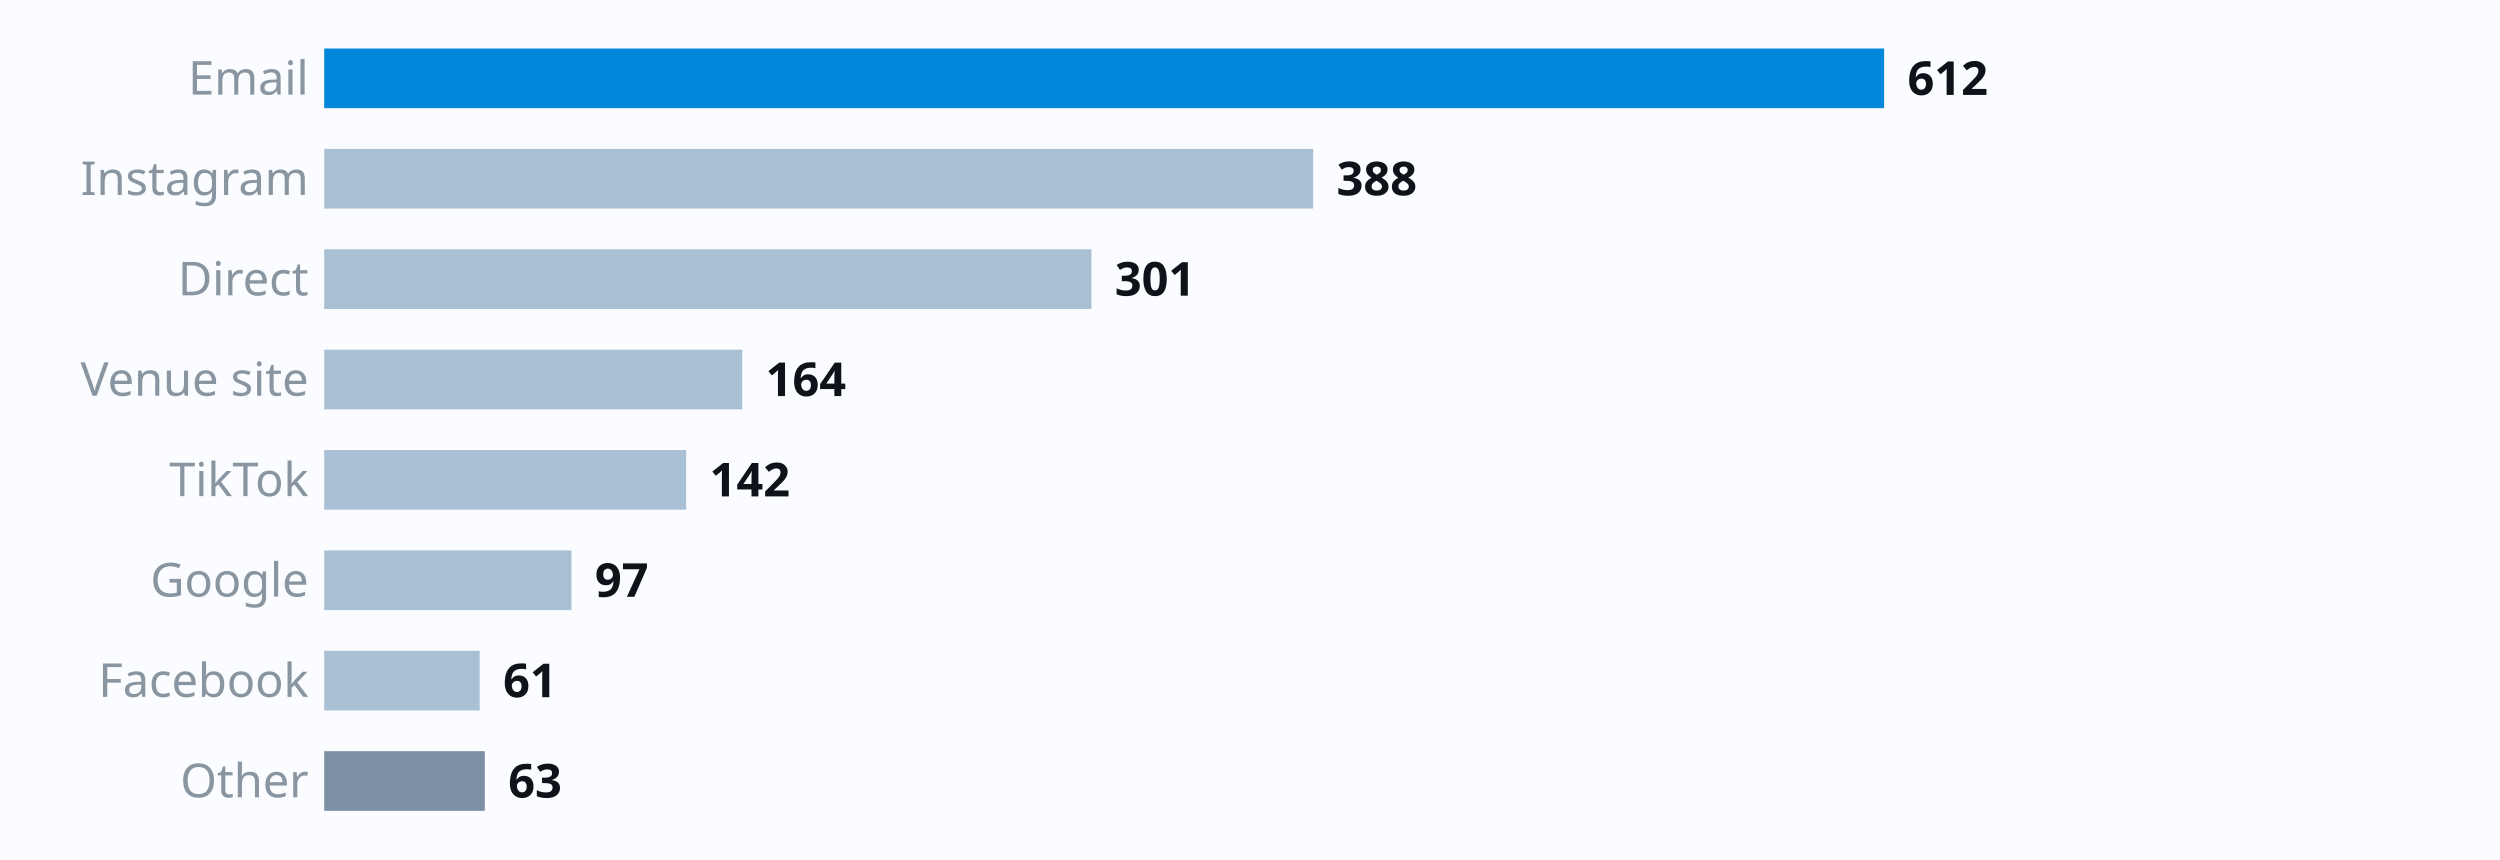
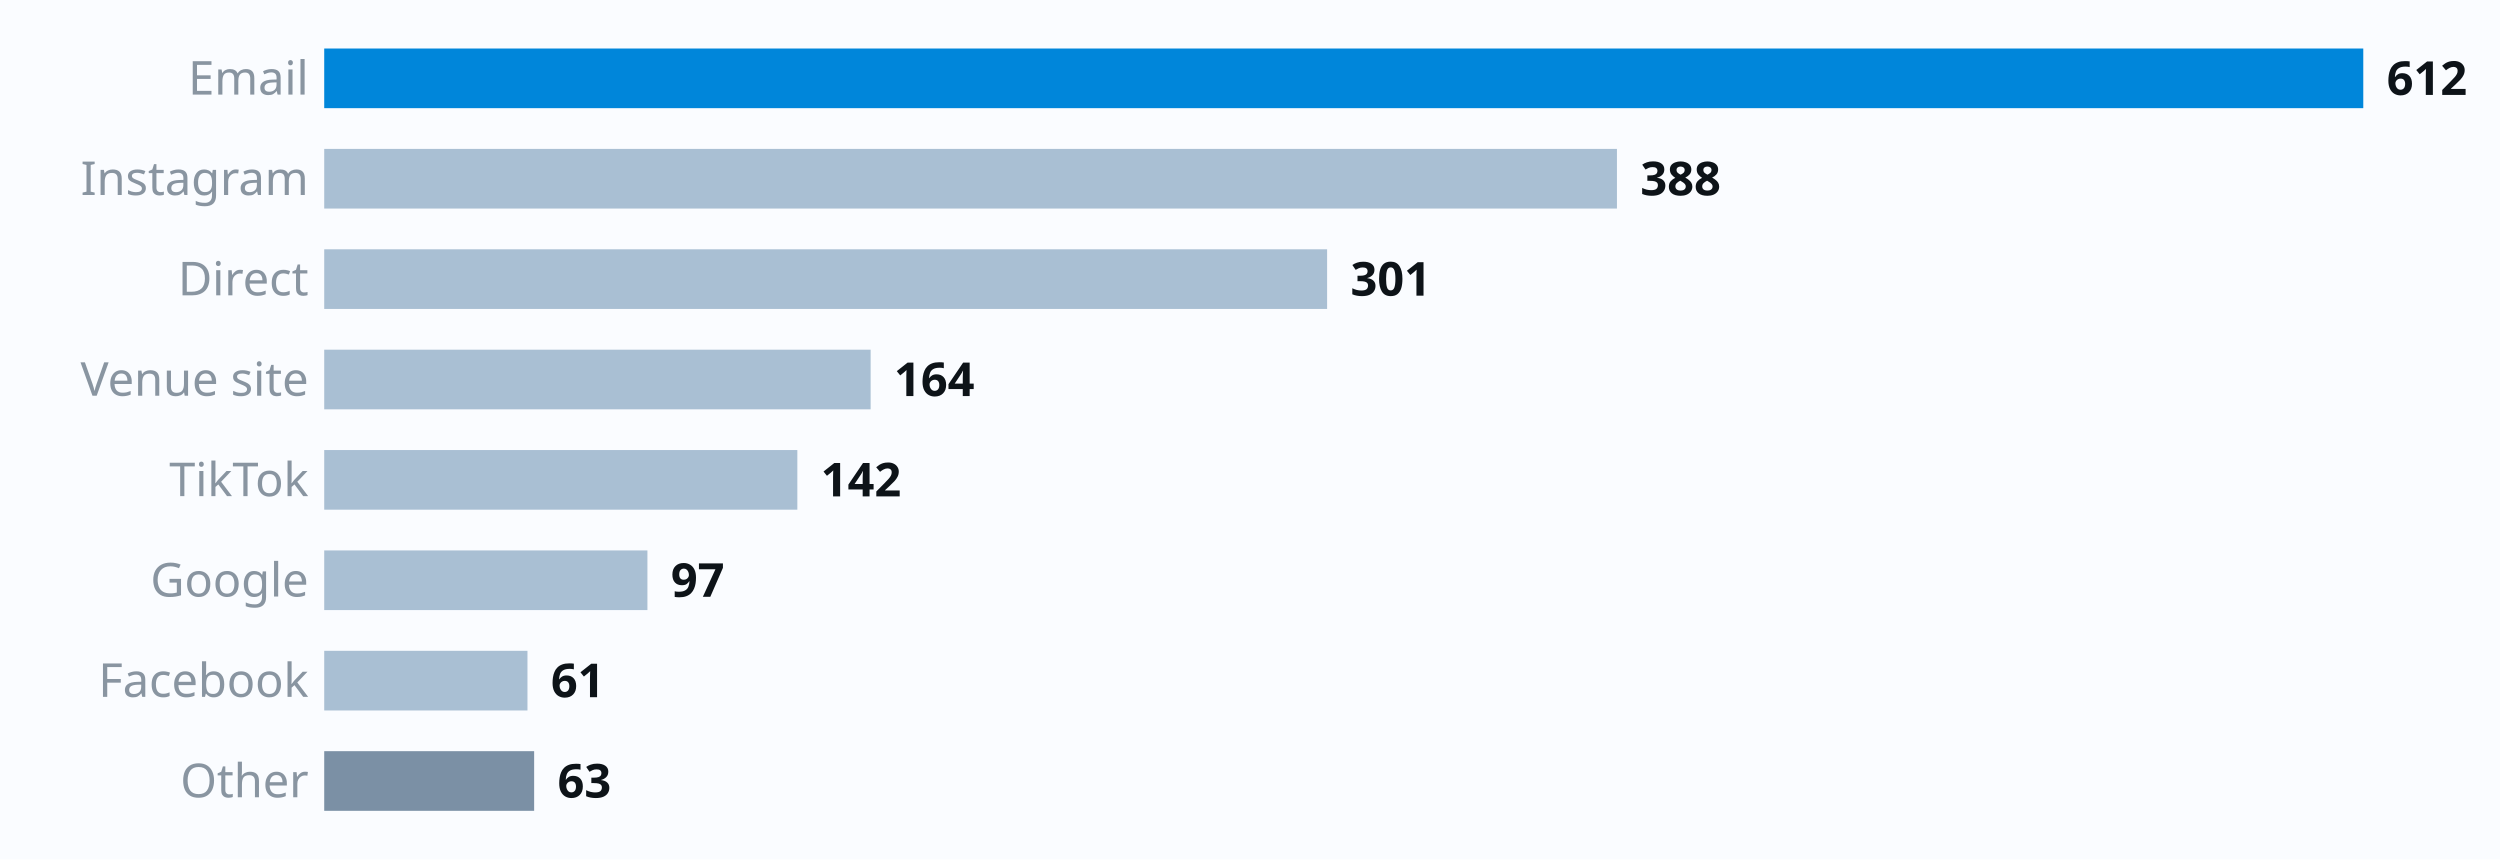
<svg xmlns="http://www.w3.org/2000/svg" class="ts-chart" width="640" height="220" viewBox="0 0 640 220" role="img" aria-roledescription="chart" aria-label="Email brings in a third of orders" style="font-family:Intermission,system-ui,sans-serif;font-size:12px;font-variant-numeric:tabular-nums;color:#566676;background:#fafcff;display:block;overflow:visible">
  <style>[data-ts-key^="label-"]{paint-order:stroke;stroke:#fafcff;stroke-width:3px;stroke-linejoin:round}</style>
  <rect x="0" y="0" width="640" height="220" fill="#fafcff" />
  <g data-ts-key="marks" class="ts-chart__marks">
    <g data-ts-key="series-1" class="ts-chart__bar ts-chart__bar-x" aria-hidden="true">
-       <rect data-ts-key="series-1:string:6:Orders:string:5:Email" fill="#0086da" stroke="none" stroke-dasharray="none" x="83" y="12.42" width="399.33" height="15.27" />
-       <rect data-ts-key="series-1:string:6:Orders:string:9:Instagram" fill="#a9bfd3" stroke="none" stroke-dasharray="none" x="83" y="38.12" width="253.17" height="15.27" />
-       <rect data-ts-key="series-1:string:6:Orders:string:6:Direct" fill="#a9bfd3" stroke="none" stroke-dasharray="none" x="83" y="63.82" width="196.4" height="15.27" />
-       <rect data-ts-key="series-1:string:6:Orders:string:10:Venue site" fill="#a9bfd3" stroke="none" stroke-dasharray="none" x="83" y="89.52" width="107.01" height="15.27" />
-       <rect data-ts-key="series-1:string:6:Orders:string:6:TikTok" fill="#a9bfd3" stroke="none" stroke-dasharray="none" x="83" y="115.21" width="92.66" height="15.27" />
-       <rect data-ts-key="series-1:string:6:Orders:string:6:Google" fill="#a9bfd3" stroke="none" stroke-dasharray="none" x="83" y="140.91" width="63.29" height="15.27" />
-       <rect data-ts-key="series-1:string:6:Orders:string:8:Facebook" fill="#a9bfd3" stroke="none" stroke-dasharray="none" x="83" y="166.61" width="39.8" height="15.27" />
-       <rect data-ts-key="series-1:string:6:Orders:string:5:Other" fill="#7b90a5" stroke="none" stroke-dasharray="none" x="83" y="192.3" width="41.11" height="15.27" />
+       <rect data-ts-key="series-1:string:6:Orders:string:5:Email" fill="#0086da" stroke="none" stroke-dasharray="none" x="83" y="12.42" width="522" height="15.27" />
+     </g>
+     <g data-ts-key="series-2" class="ts-chart__bar ts-chart__bar-x" aria-hidden="true">
+       <rect data-ts-key="series-2:string:6:Orders:string:9:Instagram" fill="#a9bfd3" stroke="none" stroke-dasharray="none" x="83" y="38.12" width="330.94" height="15.27" />
+       <rect data-ts-key="series-2:string:6:Orders:string:6:Direct" fill="#a9bfd3" stroke="none" stroke-dasharray="none" x="83" y="63.82" width="256.74" height="15.27" />
+       <rect data-ts-key="series-2:string:6:Orders:string:10:Venue site" fill="#a9bfd3" stroke="none" stroke-dasharray="none" x="83" y="89.52" width="139.88" height="15.27" />
+       <rect data-ts-key="series-2:string:6:Orders:string:6:TikTok" fill="#a9bfd3" stroke="none" stroke-dasharray="none" x="83" y="115.21" width="121.12" height="15.27" />
+       <rect data-ts-key="series-2:string:6:Orders:string:6:Google" fill="#a9bfd3" stroke="none" stroke-dasharray="none" x="83" y="140.91" width="82.74" height="15.27" />
+       <rect data-ts-key="series-2:string:6:Orders:string:8:Facebook" fill="#a9bfd3" stroke="none" stroke-dasharray="none" x="83" y="166.61" width="52.03" height="15.27" />
+     </g>
+     <g data-ts-key="series-other" class="ts-chart__bar ts-chart__bar-x" aria-hidden="true">
+       <rect data-ts-key="series-other:string:6:Orders:string:5:Other" fill="#7b90a5" stroke="none" stroke-dasharray="none" x="83" y="192.3" width="53.74" height="15.27" />
    </g>
    <g data-ts-key="label-values" class="ts-chart__text" aria-hidden="true">
-       <text data-ts-key="label-values:object:null:string:5:Email" fill="#0d1318" x="488.33" y="20.06" text-anchor="start" dominant-baseline="middle" font-size="12" font-weight="600" font-family="inherit">612</text>
-       <text data-ts-key="label-values:object:null:string:9:Instagram" fill="#0d1318" x="342.17" y="45.76" text-anchor="start" dominant-baseline="middle" font-size="12" font-weight="600" font-family="inherit">388</text>
-       <text data-ts-key="label-values:object:null:string:6:Direct" fill="#0d1318" x="285.4" y="71.45" text-anchor="start" dominant-baseline="middle" font-size="12" font-weight="600" font-family="inherit">301</text>
-       <text data-ts-key="label-values:object:null:string:10:Venue site" fill="#0d1318" x="196.01" y="97.15" text-anchor="start" dominant-baseline="middle" font-size="12" font-weight="600" font-family="inherit">164</text>
-       <text data-ts-key="label-values:object:null:string:6:TikTok" fill="#0d1318" x="181.66" y="122.85" text-anchor="start" dominant-baseline="middle" font-size="12" font-weight="600" font-family="inherit">142</text>
-       <text data-ts-key="label-values:object:null:string:6:Google" fill="#0d1318" x="152.29" y="148.55" text-anchor="start" dominant-baseline="middle" font-size="12" font-weight="600" font-family="inherit">97</text>
-       <text data-ts-key="label-values:object:null:string:8:Facebook" fill="#0d1318" x="128.8" y="174.24" text-anchor="start" dominant-baseline="middle" font-size="12" font-weight="600" font-family="inherit">61</text>
-       <text data-ts-key="label-values:object:null:string:5:Other" fill="#0d1318" x="130.11" y="199.94" text-anchor="start" dominant-baseline="middle" font-size="12" font-weight="600" font-family="inherit">63</text>
+       <text data-ts-key="label-values:object:null:string:5:Email" fill="#0d1318" x="611" y="20.06" text-anchor="start" dominant-baseline="middle" font-size="12" font-weight="600" font-family="inherit">612</text>
+       <text data-ts-key="label-values:object:null:string:9:Instagram" fill="#0d1318" x="419.94" y="45.76" text-anchor="start" dominant-baseline="middle" font-size="12" font-weight="600" font-family="inherit">388</text>
+       <text data-ts-key="label-values:object:null:string:6:Direct" fill="#0d1318" x="345.74" y="71.45" text-anchor="start" dominant-baseline="middle" font-size="12" font-weight="600" font-family="inherit">301</text>
+       <text data-ts-key="label-values:object:null:string:10:Venue site" fill="#0d1318" x="228.88" y="97.15" text-anchor="start" dominant-baseline="middle" font-size="12" font-weight="600" font-family="inherit">164</text>
+       <text data-ts-key="label-values:object:null:string:6:TikTok" fill="#0d1318" x="210.12" y="122.85" text-anchor="start" dominant-baseline="middle" font-size="12" font-weight="600" font-family="inherit">142</text>
+       <text data-ts-key="label-values:object:null:string:6:Google" fill="#0d1318" x="171.74" y="148.55" text-anchor="start" dominant-baseline="middle" font-size="12" font-weight="600" font-family="inherit">97</text>
+       <text data-ts-key="label-values:object:null:string:8:Facebook" fill="#0d1318" x="141.03" y="174.24" text-anchor="start" dominant-baseline="middle" font-size="12" font-weight="600" font-family="inherit">61</text>
+       <text data-ts-key="label-values:object:null:string:5:Other" fill="#0d1318" x="142.74" y="199.94" text-anchor="start" dominant-baseline="middle" font-size="12" font-weight="600" font-family="inherit">63</text>
    </g>
  </g>
  <g data-ts-key="axes" class="ts-chart__axes" aria-hidden="true">
    <text data-ts-key="y-tick-label:string:5:Email" fill="#566676" fill-opacity="0.68" x="79" y="20.06" text-anchor="end" dominant-baseline="middle" font-size="12" font-family="inherit">Email</text>
    <text data-ts-key="y-tick-label:string:9:Instagram" fill="#566676" fill-opacity="0.68" x="79" y="45.76" text-anchor="end" dominant-baseline="middle" font-size="12" font-family="inherit">Instagram</text>
    <text data-ts-key="y-tick-label:string:6:Direct" fill="#566676" fill-opacity="0.68" x="79" y="71.45" text-anchor="end" dominant-baseline="middle" font-size="12" font-family="inherit">Direct</text>
    <text data-ts-key="y-tick-label:string:10:Venue site" fill="#566676" fill-opacity="0.68" x="79" y="97.15" text-anchor="end" dominant-baseline="middle" font-size="12" font-family="inherit">Venue site</text>
    <text data-ts-key="y-tick-label:string:6:TikTok" fill="#566676" fill-opacity="0.68" x="79" y="122.85" text-anchor="end" dominant-baseline="middle" font-size="12" font-family="inherit">TikTok</text>
    <text data-ts-key="y-tick-label:string:6:Google" fill="#566676" fill-opacity="0.68" x="79" y="148.55" text-anchor="end" dominant-baseline="middle" font-size="12" font-family="inherit">Google</text>
    <text data-ts-key="y-tick-label:string:8:Facebook" fill="#566676" fill-opacity="0.68" x="79" y="174.24" text-anchor="end" dominant-baseline="middle" font-size="12" font-family="inherit">Facebook</text>
    <text data-ts-key="y-tick-label:string:5:Other" fill="#566676" fill-opacity="0.68" x="79" y="199.94" text-anchor="end" dominant-baseline="middle" font-size="12" font-family="inherit">Other</text>
  </g>
</svg>
